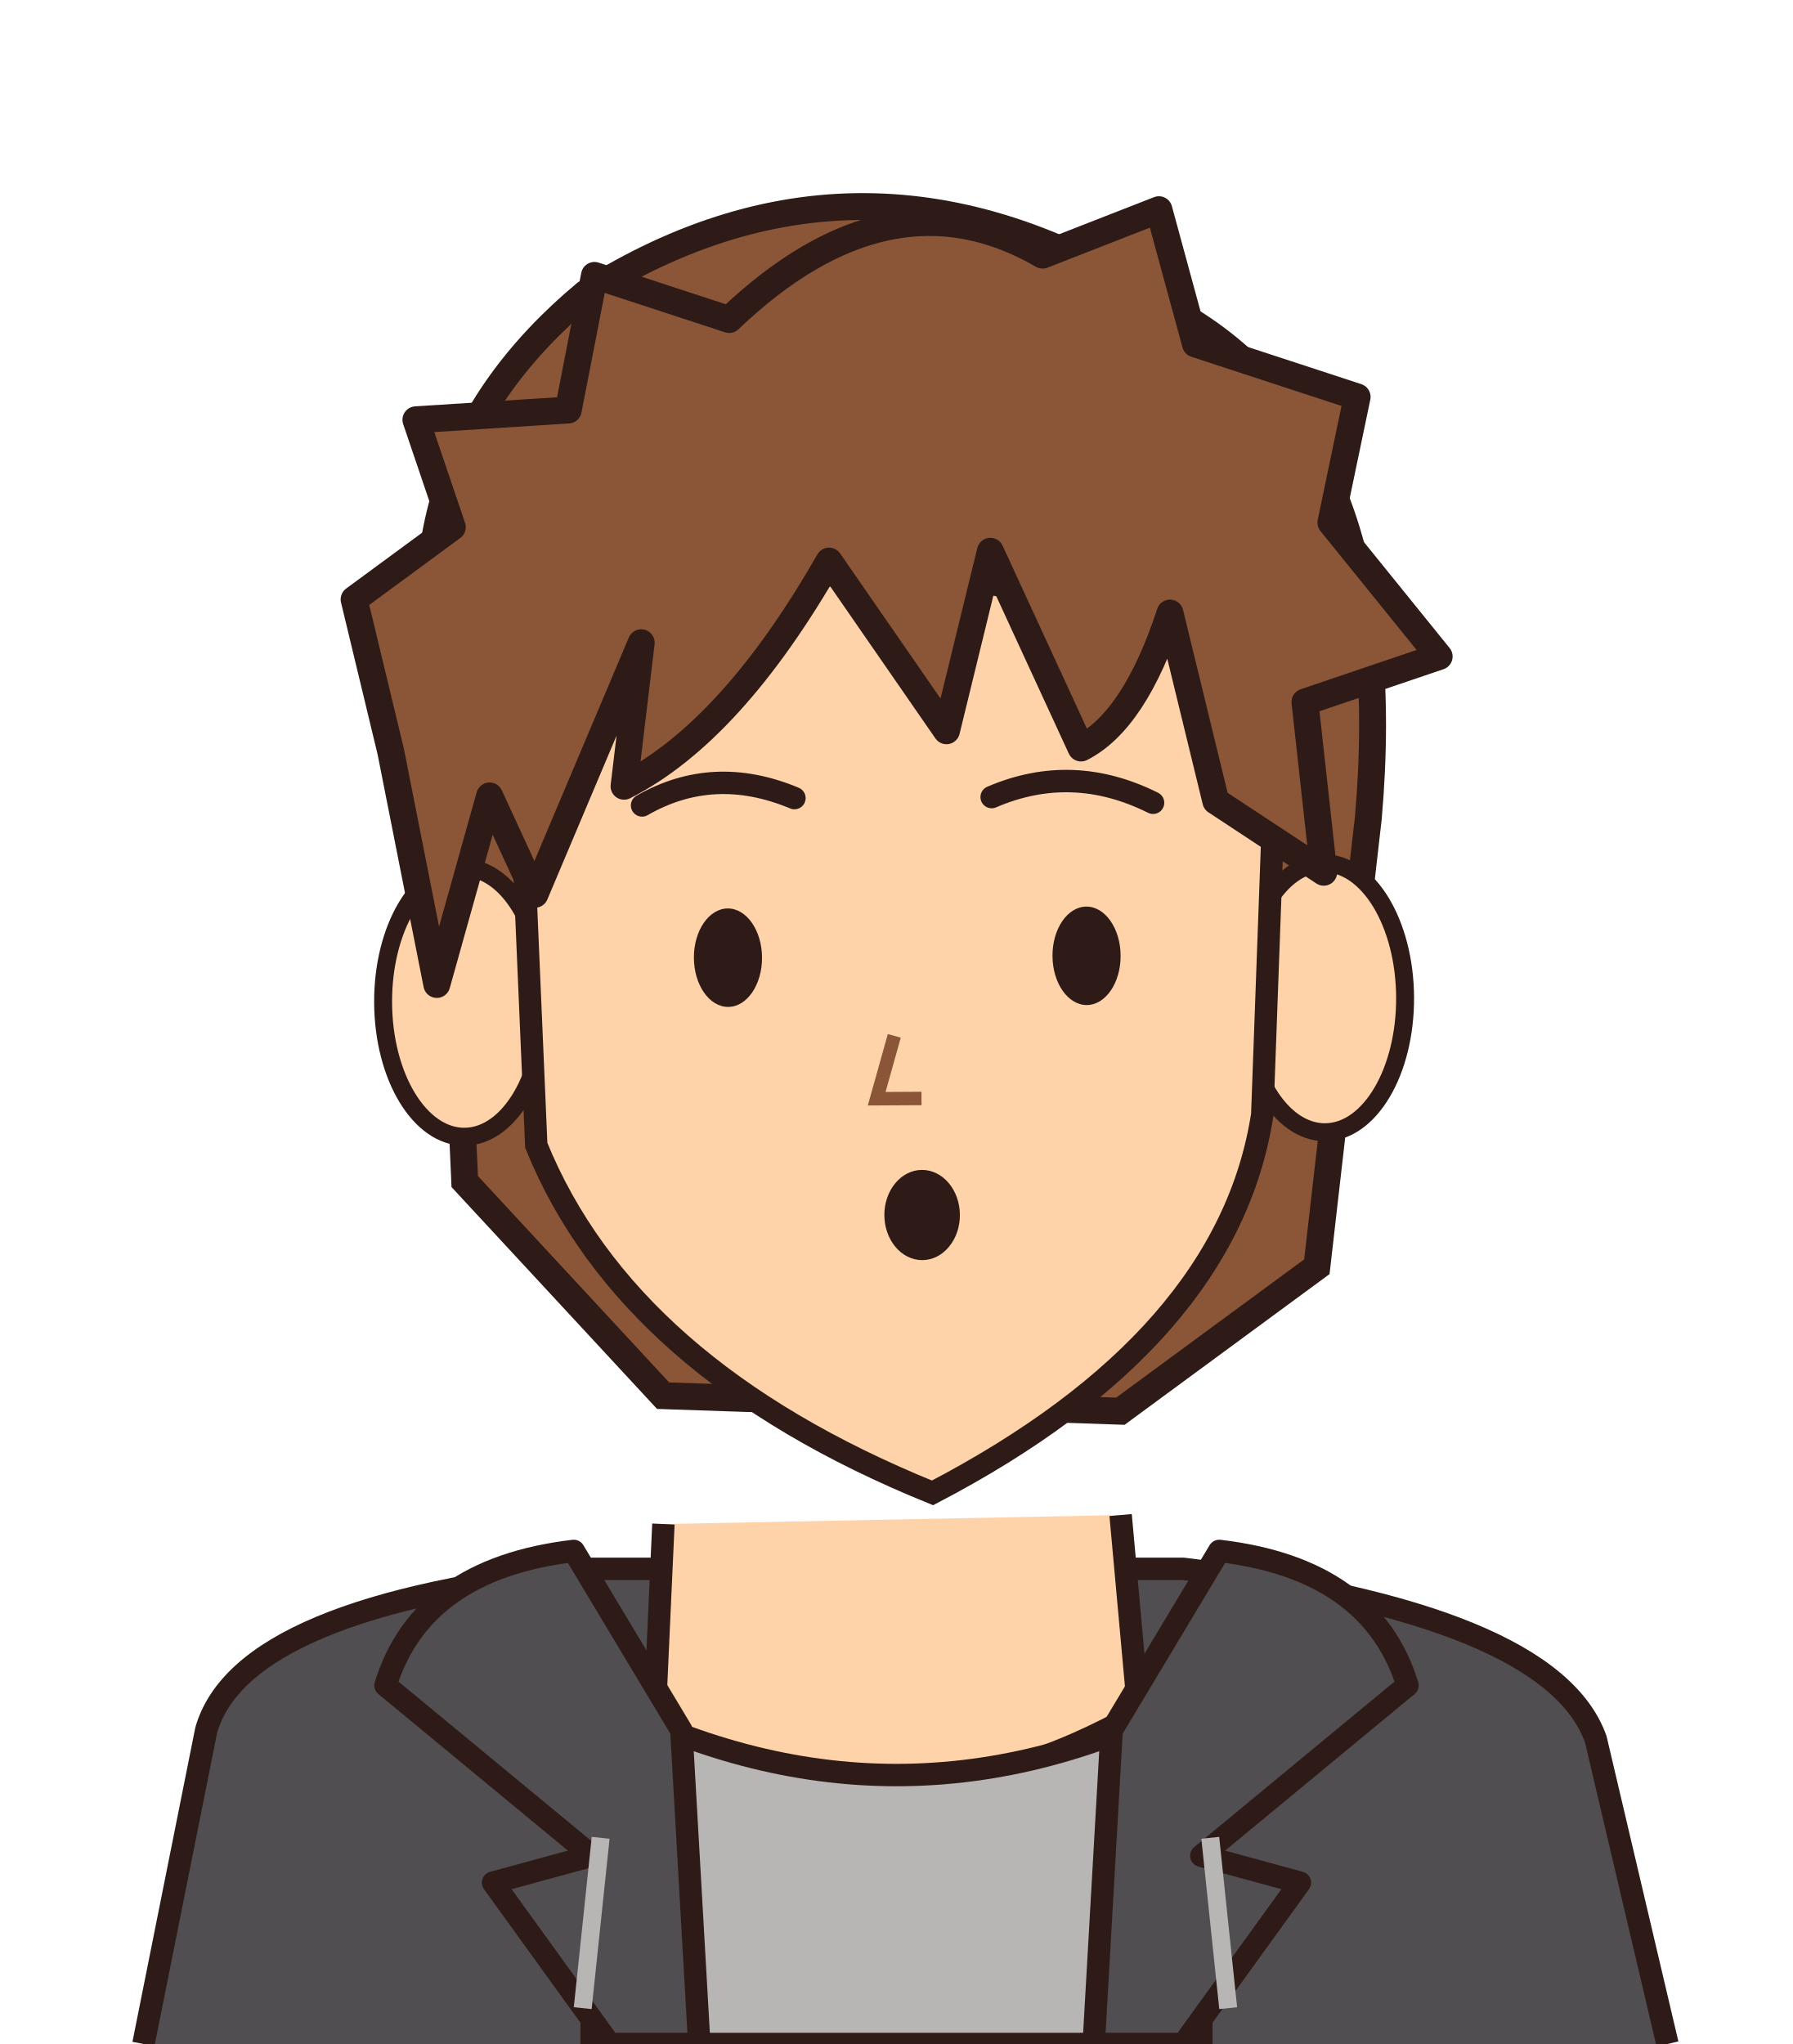
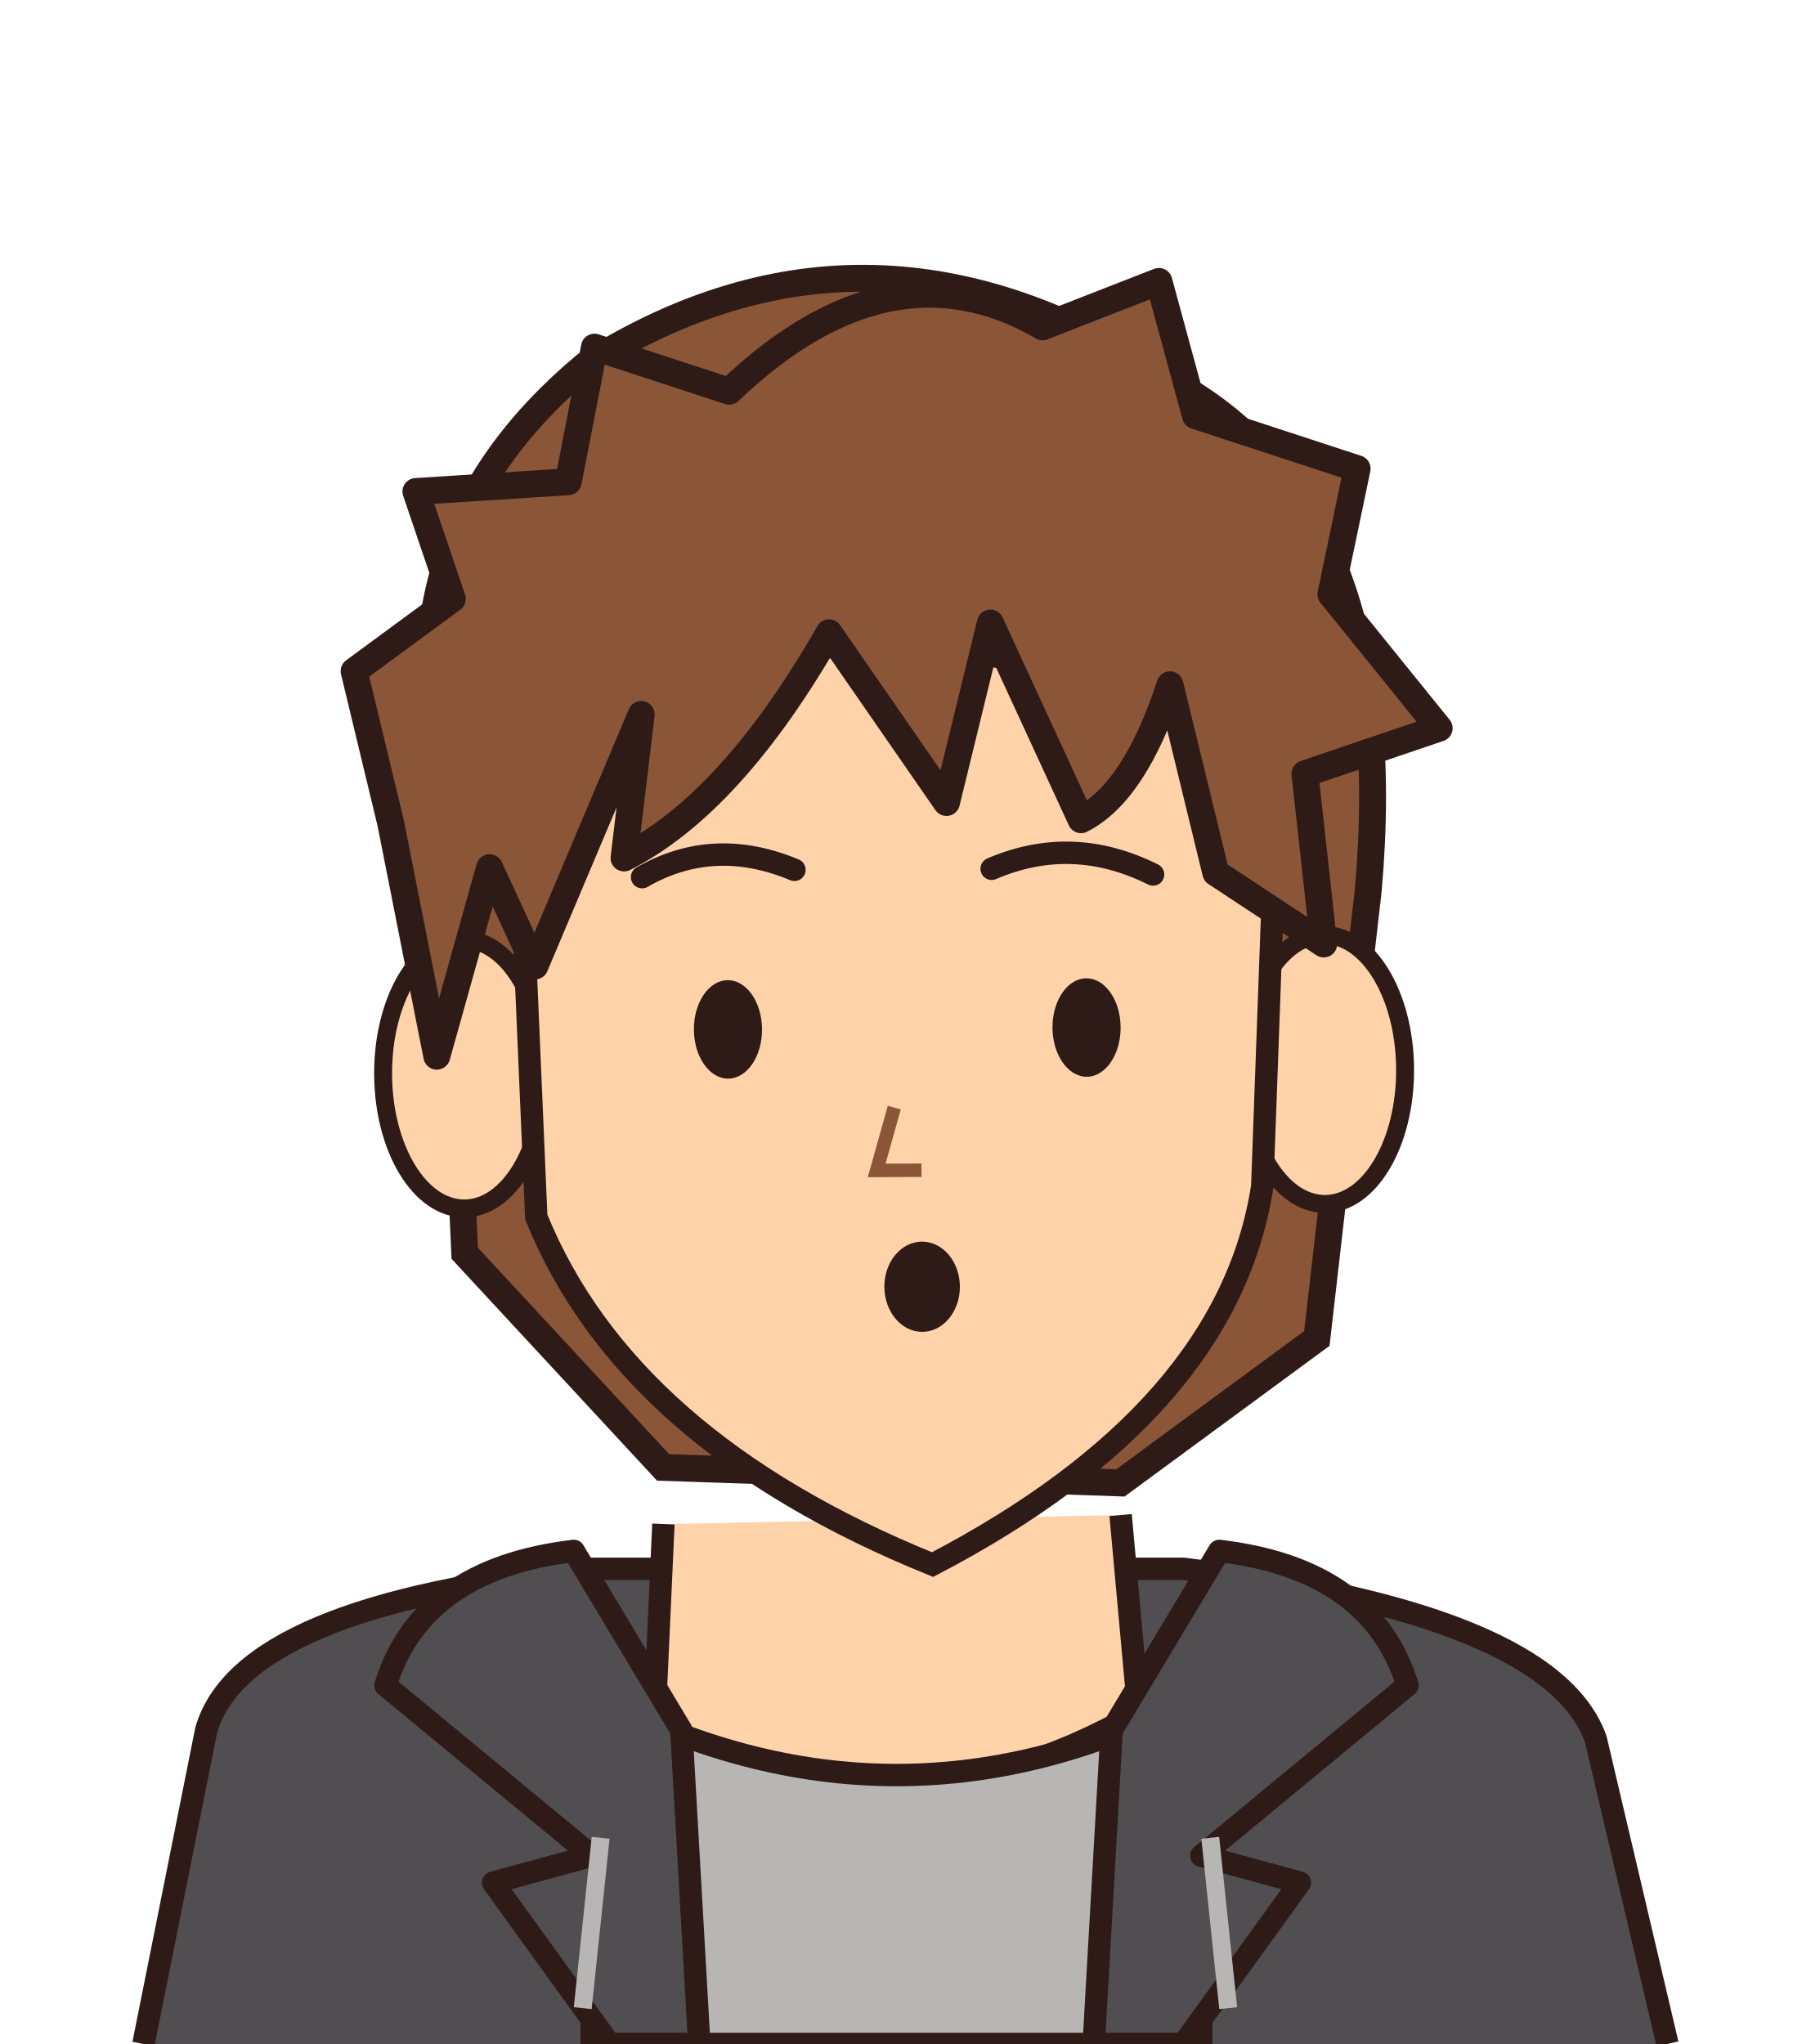
<svg xmlns="http://www.w3.org/2000/svg" width="200" height="228" viewBox="0 0 200 228">
  <g stroke="#2e1b17" stroke-width="2.5" stroke-linejoin="round">
    <path d="M16 228 L23 193 Q27 179 66 175 L132 175 Q173 180 178 194 L186 228" fill="#504e51" />
    <path d="M74 170 L73 192 Q99 207 127 191 L125 169" fill="#ffd3aa" />
    <path d="M66 189 Q100 207 134 189 L134 228 L66 228 Z" fill="#b8b6b5" />
    <path d="M64 173 Q47 175 43 188 L66 207 L55 210 L68 228 L78 228 L76 193 Z M136 173 Q153 175 157 188 L134 207 L145 210 L132 228 L122 228 L124 193 Z" fill="#504e51" />
    <path d="M67 205 L65 224 M135 205 L137 224" stroke="#b8b6b5" stroke-width="2" />
  </g>
-   <g transform="translate(0 -1.454103) rotate(-0.2999805 100 164)">
+   <g transform="translate(0 6.545897) rotate(-0.2999805 100 164)">
    <path d="M50 82 Q43 53 66 34 Q98 14 131 36 Q157 50 153 93 L147 143 L125 159 L74 157 L52 133 Z" fill="#8b5637" stroke="#2e1b17" stroke-width="3" />
    <ellipse cx="52" cy="113" rx="9" ry="15" fill="#ffd3aa" stroke="#2e1b17" stroke-width="2" />
    <ellipse cx="148" cy="113" rx="9" ry="15" fill="#ffd3aa" stroke="#2e1b17" stroke-width="2" />
    <path d="M58 76 Q98 54 143 78 L141 126 Q137 151 104 168 Q70 154 60 129 Z" fill="#ffd3aa" stroke="#2e1b17" stroke-width="2.5" />
    <path d="M44 85 L40 68 L51 60 L47 48 L64 47 L67 32 L82 37 Q100 20 117 30 L130 25 L134 40 L152 46 L149 60 L161 75 L146 80 L148 99 L136 91 L131 70 Q127 82 121 85 L111 63 L106 83 L93 64 Q82 83 70 89 L72 73 L60 101 L55 90 L49 111 Z" fill="#8b5637" stroke="#2e1b17" stroke-width="3" stroke-linejoin="round" />
    <path d="M72 91.15 Q80 86.603 89 90.42 M111 90.42 Q120 86.603 129 91.15" fill="none" stroke="#2e1b17" stroke-width="2.5" stroke-linecap="round" />
    <ellipse cx="81.493" cy="108.183" rx="3.8" ry="5.491" fill="#2e1b17" />
    <ellipse cx="121.493" cy="108.183" rx="3.8" ry="5.491" fill="#2e1b17" />
    <path d="M100 117 l-2 7 5 0" fill="none" stroke="#8b5637" stroke-width="1.5" />
    <ellipse cx="103" cy="137" rx="4.213" ry="5.032" fill="#2e1b17" />
  </g>
</svg>
